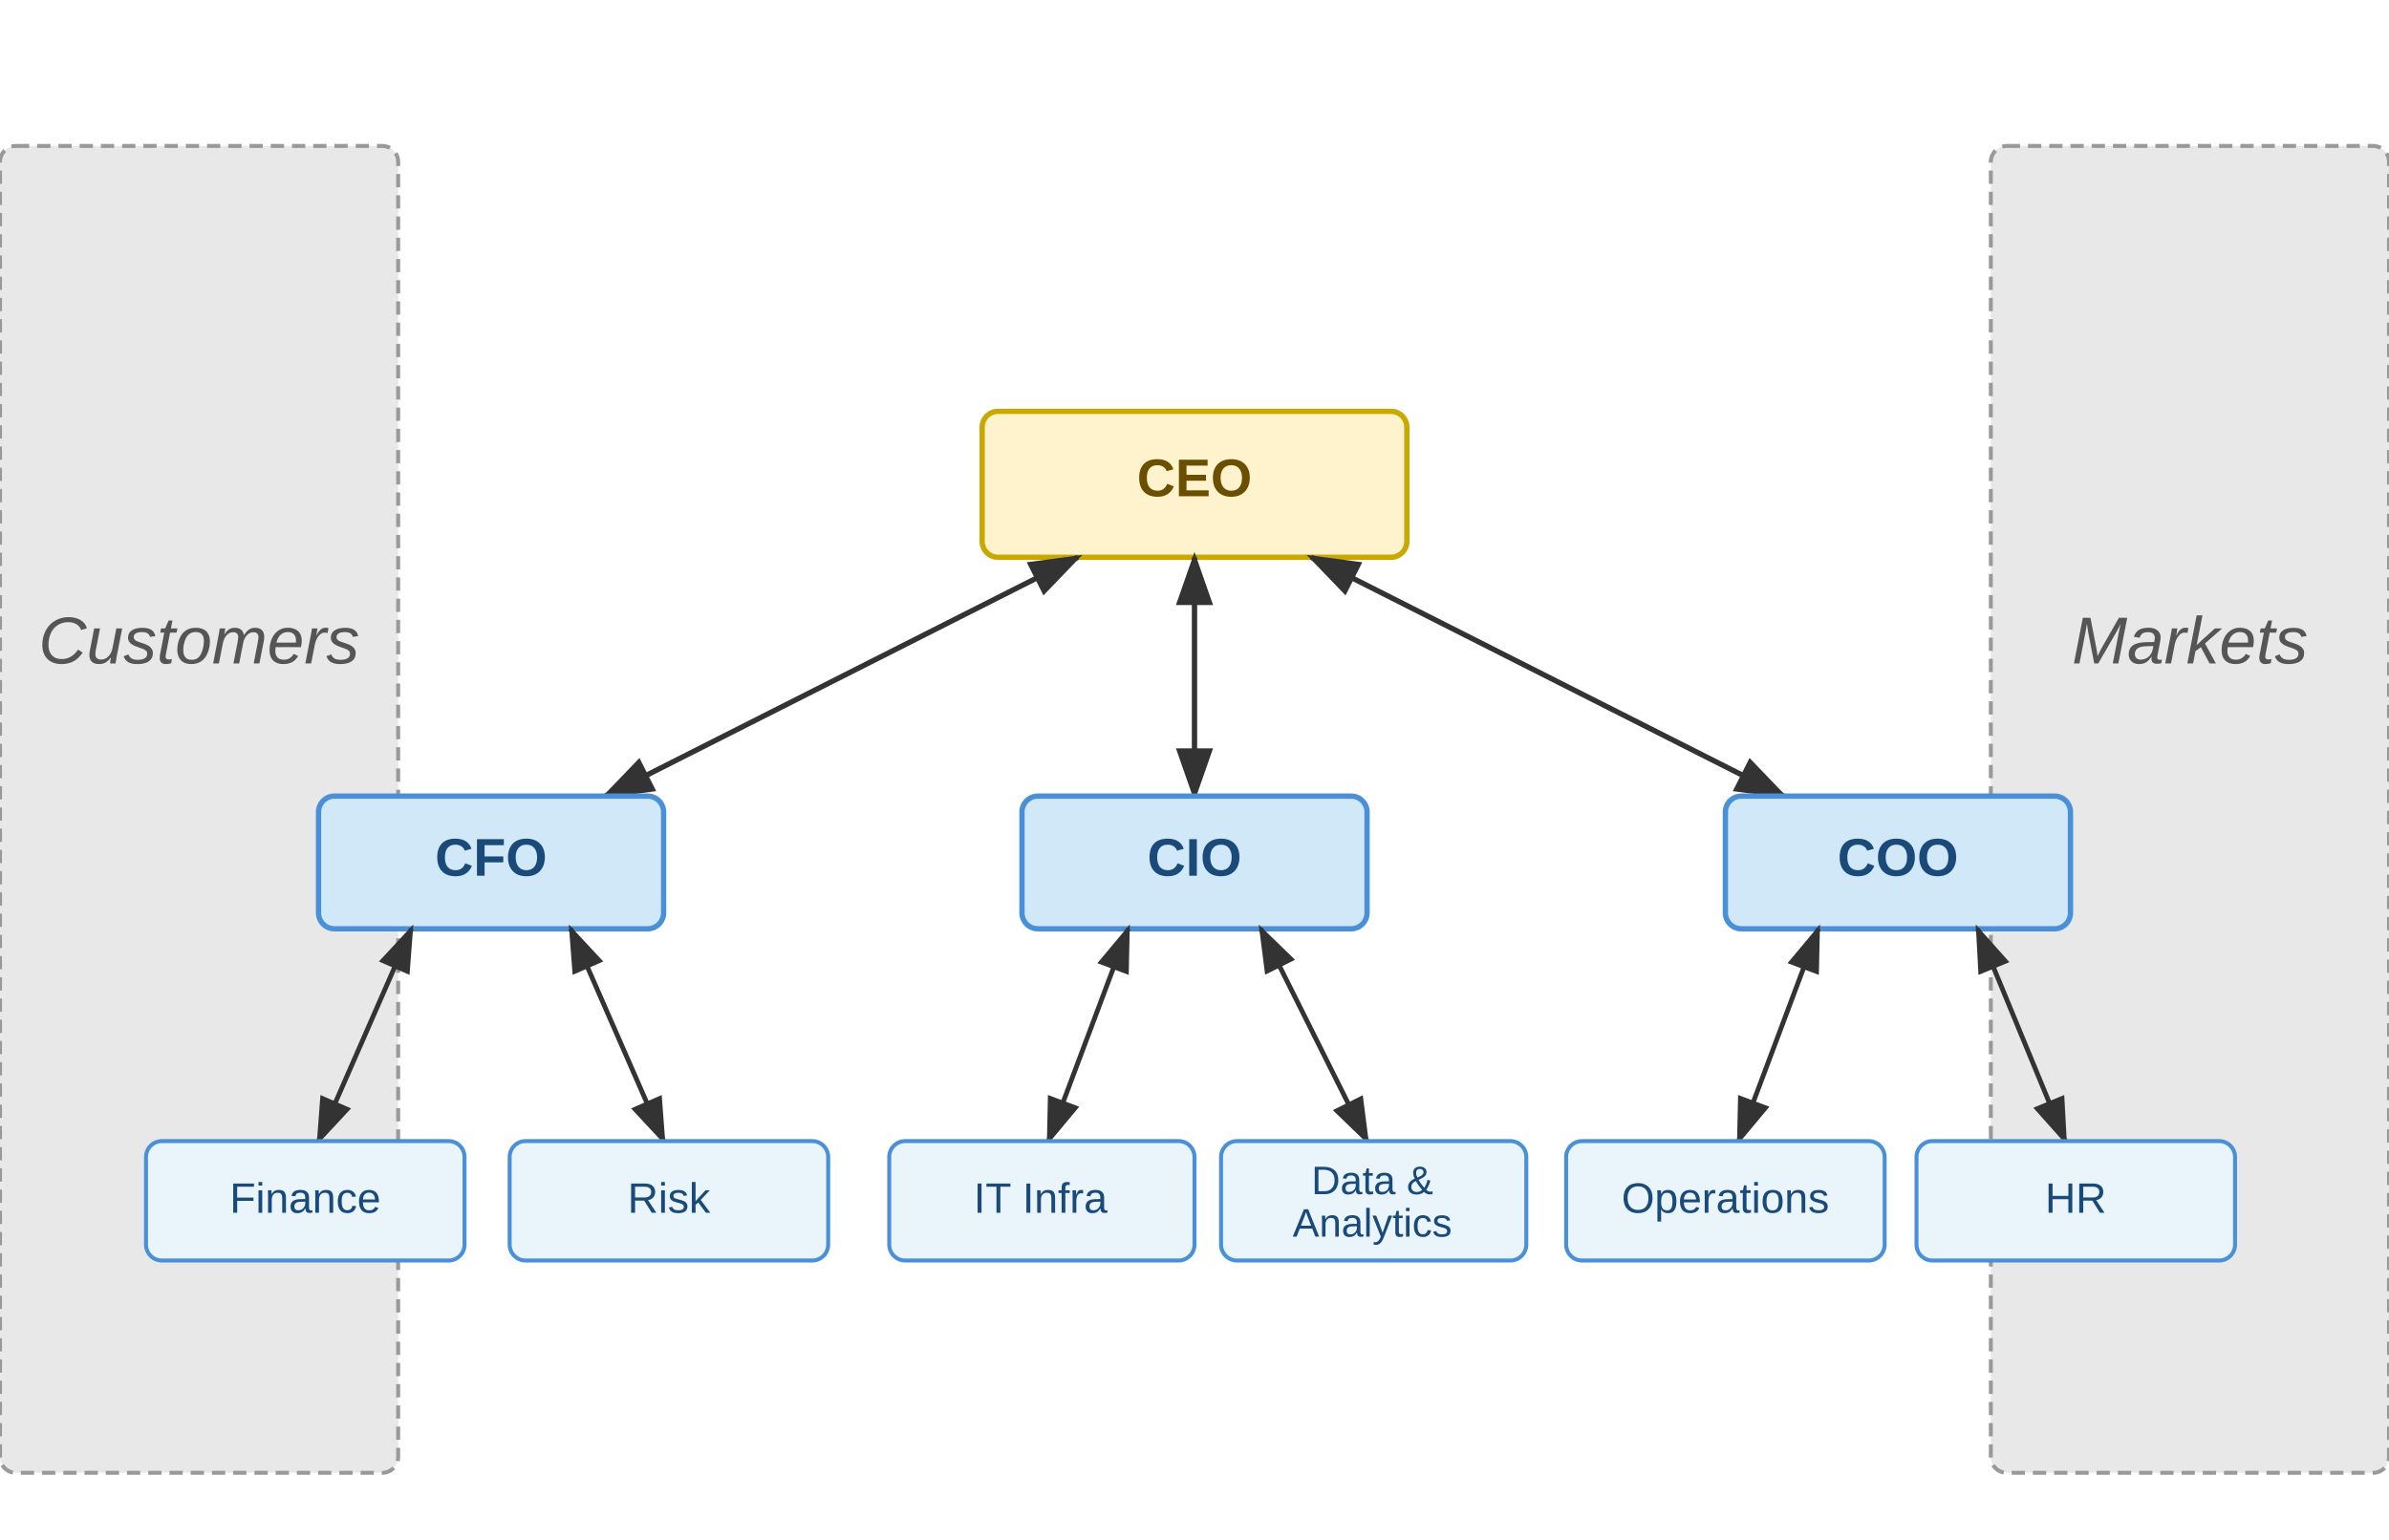
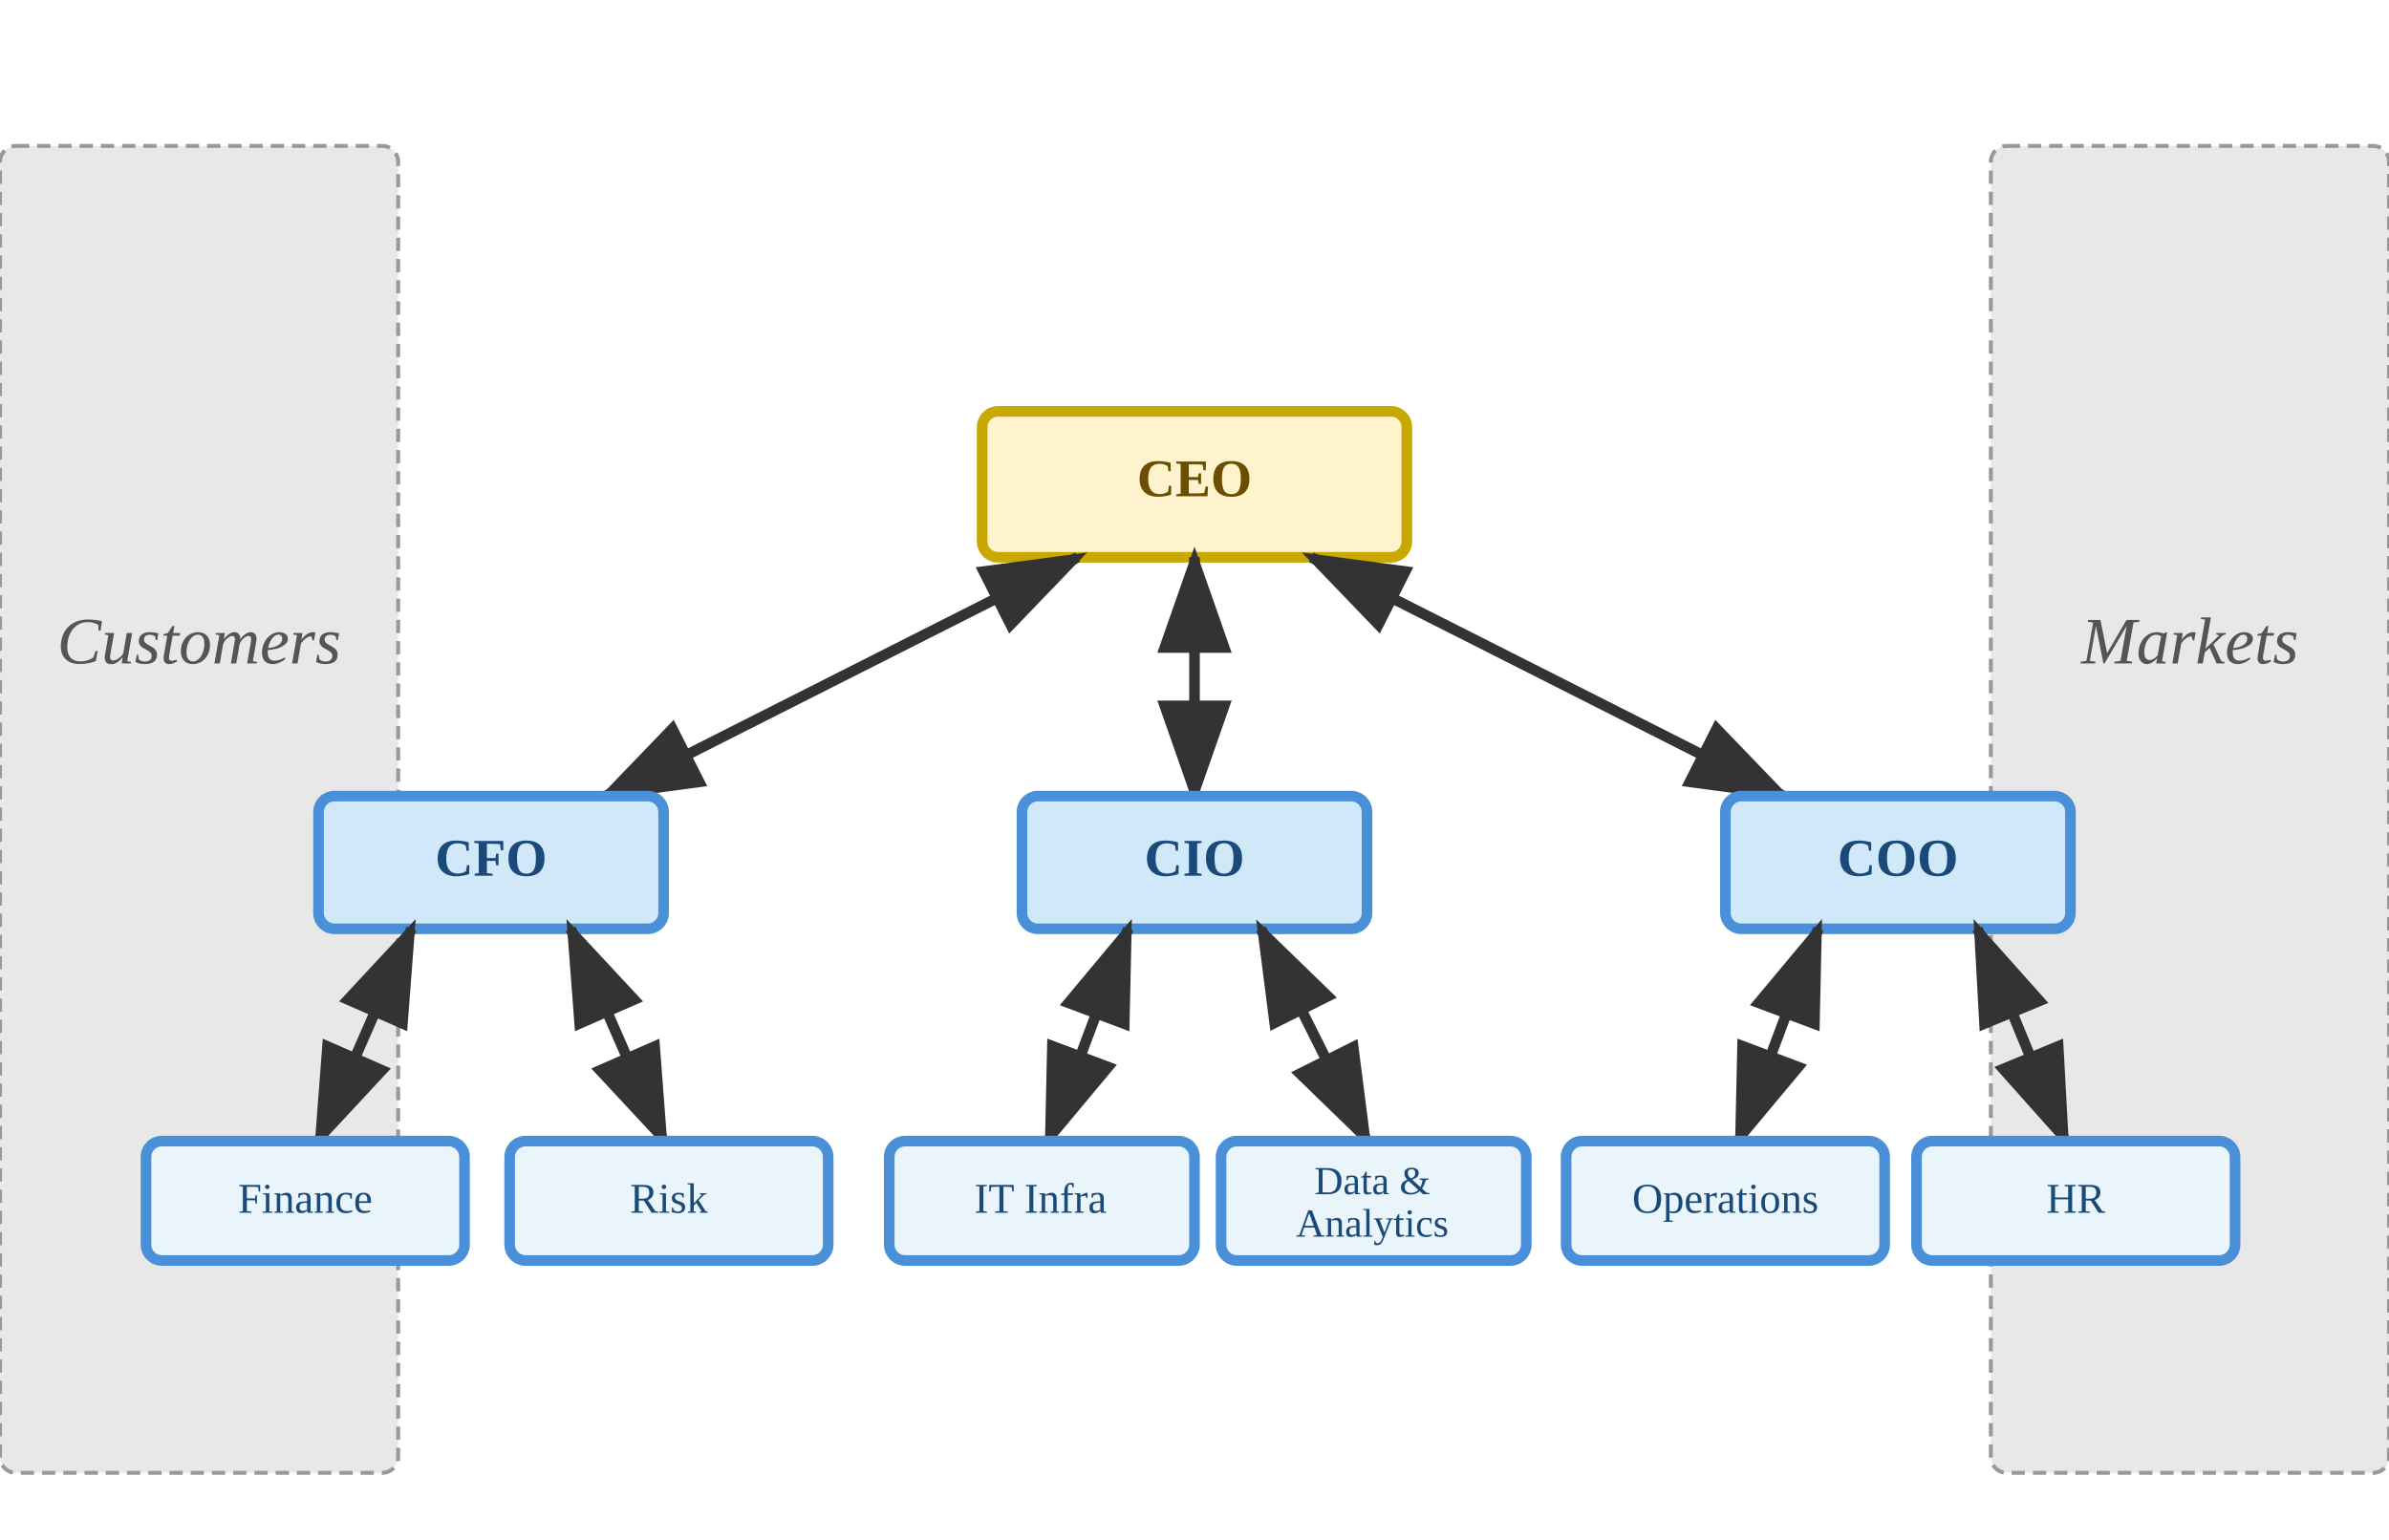
<svg xmlns="http://www.w3.org/2000/svg" viewBox="0 0 900 580">
  <defs>
    <marker id="arrowEnd" markerWidth="10" markerHeight="7" refX="9" refY="3.5" orient="auto">
      <polygon points="0 0, 10 3.5, 0 7" fill="#333" />
    </marker>
    <marker id="arrowStart" markerWidth="10" markerHeight="7" refX="1" refY="3.5" orient="auto">
      <polygon points="10 0, 0 3.5, 10 7" fill="#333" />
    </marker>
    <marker id="arrowDashedEnd" markerWidth="10" markerHeight="7" refX="9" refY="3.5" orient="auto">
      <polygon points="0 0, 10 3.5, 0 7" fill="#999" />
    </marker>
  </defs>
  <rect x="0" y="55" width="150" height="500" rx="6" fill="#e8e8e8" stroke="#999" stroke-width="1.5" stroke-dasharray="5,3" />
-   <text x="75" y="250" text-anchor="middle" font-family="Arial" font-size="25" fill="#555" font-style="italic">Customers</text>
+   <text x="75" y="250" text-anchor="middle" font-size="25" fill="#555" font-style="italic">Customers</text>
  <rect x="750" y="55" width="150" height="500" rx="6" fill="#e8e8e8" stroke="#999" stroke-width="1.5" stroke-dasharray="5,3" />
-   <text x="825" y="250" text-anchor="middle" font-family="Arial" font-size="25" fill="#555" font-style="italic">Markets</text>
-   <rect x="370" y="155" width="160" height="55" rx="6" fill="#fff3cd" stroke="#c9a800" stroke-width="2" />
-   <text x="450" y="187" text-anchor="middle" font-family="Arial" font-size="20" font-weight="bold" fill="#6b4f00">CEO</text>
-   <line x1="406" y1="210" x2="228" y2="300" stroke="#333" stroke-width="2" marker-end="url(#arrowEnd)" marker-start="url(#arrowStart)" />
-   <line x1="450" y1="210" x2="450" y2="300" stroke="#333" stroke-width="2" marker-end="url(#arrowEnd)" marker-start="url(#arrowStart)" />
-   <line x1="494" y1="210" x2="672" y2="300" stroke="#333" stroke-width="2" marker-end="url(#arrowEnd)" marker-start="url(#arrowStart)" />
-   <rect x="120" y="300" width="130" height="50" rx="6" fill="#d0e8f8" stroke="#4a90d9" stroke-width="2" />
-   <text x="185" y="330" text-anchor="middle" font-family="Arial" font-size="20" font-weight="bold" fill="#1a4a7a">CFO</text>
-   <rect x="385" y="300" width="130" height="50" rx="6" fill="#d0e8f8" stroke="#4a90d9" stroke-width="2" />
-   <text x="450" y="330" text-anchor="middle" font-family="Arial" font-size="20" font-weight="bold" fill="#1a4a7a">CIO</text>
-   <rect x="650" y="300" width="130" height="50" rx="6" fill="#d0e8f8" stroke="#4a90d9" stroke-width="2" />
-   <text x="715" y="330" text-anchor="middle" font-family="Arial" font-size="20" font-weight="bold" fill="#1a4a7a">COO</text>
-   <line x1="155" y1="350" x2="120" y2="430" stroke="#333" stroke-width="1.8" marker-end="url(#arrowEnd)" marker-start="url(#arrowStart)" />
-   <line x1="215" y1="350" x2="250" y2="430" stroke="#333" stroke-width="1.8" marker-end="url(#arrowEnd)" marker-start="url(#arrowStart)" />
-   <line x1="425" y1="350" x2="395" y2="430" stroke="#333" stroke-width="1.8" marker-end="url(#arrowEnd)" marker-start="url(#arrowStart)" />
-   <line x1="475" y1="350" x2="515" y2="430" stroke="#333" stroke-width="1.8" marker-end="url(#arrowEnd)" marker-start="url(#arrowStart)" />
-   <line x1="685" y1="350" x2="655" y2="430" stroke="#333" stroke-width="1.8" marker-end="url(#arrowEnd)" marker-start="url(#arrowStart)" />
-   <line x1="745" y1="350" x2="778" y2="430" stroke="#333" stroke-width="1.8" marker-end="url(#arrowEnd)" marker-start="url(#arrowStart)" />
-   <rect x="55" y="430" width="120" height="45" rx="6" fill="#eaf4fb" stroke="#4a90d9" stroke-width="1.5" />
-   <text x="115" y="457" text-anchor="middle" font-family="Arial" font-size="16" fill="#1a4a7a">Finance</text>
-   <rect x="192" y="430" width="120" height="45" rx="6" fill="#eaf4fb" stroke="#4a90d9" stroke-width="1.5" />
-   <text x="252" y="457" text-anchor="middle" font-family="Arial" font-size="16" fill="#1a4a7a">Risk</text>
-   <rect x="335" y="430" width="115" height="45" rx="6" fill="#eaf4fb" stroke="#4a90d9" stroke-width="1.5" />
-   <text x="392" y="457" text-anchor="middle" font-family="Arial" font-size="16" fill="#1a4a7a">IT Infra</text>
-   <rect x="460" y="430" width="115" height="45" rx="6" fill="#eaf4fb" stroke="#4a90d9" stroke-width="1.5" />
-   <text x="517" y="450" text-anchor="middle" font-family="Arial" font-size="15" fill="#1a4a7a">Data &amp;</text>
-   <text x="517" y="466" text-anchor="middle" font-family="Arial" font-size="15" fill="#1a4a7a">Analytics</text>
-   <rect x="590" y="430" width="120" height="45" rx="6" fill="#eaf4fb" stroke="#4a90d9" stroke-width="1.5" />
-   <text x="650" y="457" text-anchor="middle" font-family="Arial" font-size="16" fill="#1a4a7a">Operations</text>
-   <rect x="722" y="430" width="120" height="45" rx="6" fill="#eaf4fb" stroke="#4a90d9" stroke-width="1.5" />
-   <text x="782" y="457" text-anchor="middle" font-family="Arial" font-size="16" fill="#1a4a7a">HR</text>
+   <text x="825" y="250" text-anchor="middle" font-size="25" fill="#555" font-style="italic">Markets</text>
+   <rect x="370" y="155" width="160" height="55" rx="6" fill="#fff3cd" stroke="#c9a800" stroke-width="4" />
+   <text x="450" y="187" text-anchor="middle" font-size="20" font-weight="bold" fill="#6b4f00">CEO</text>
+   <line x1="406" y1="210" x2="228" y2="300" stroke="#333" stroke-width="4" marker-end="url(#arrowEnd)" marker-start="url(#arrowStart)" />
+   <line x1="450" y1="210" x2="450" y2="300" stroke="#333" stroke-width="4" marker-end="url(#arrowEnd)" marker-start="url(#arrowStart)" />
+   <line x1="494" y1="210" x2="672" y2="300" stroke="#333" stroke-width="4" marker-end="url(#arrowEnd)" marker-start="url(#arrowStart)" />
+   <rect x="120" y="300" width="130" height="50" rx="6" fill="#d0e8f8" stroke="#4a90d9" stroke-width="4" />
+   <text x="185" y="330" text-anchor="middle" font-size="20" font-weight="bold" fill="#1a4a7a">CFO</text>
+   <rect x="385" y="300" width="130" height="50" rx="6" fill="#d0e8f8" stroke="#4a90d9" stroke-width="4" />
+   <text x="450" y="330" text-anchor="middle" font-size="20" font-weight="bold" fill="#1a4a7a">CIO</text>
+   <rect x="650" y="300" width="130" height="50" rx="6" fill="#d0e8f8" stroke="#4a90d9" stroke-width="4" />
+   <text x="715" y="330" text-anchor="middle" font-size="20" font-weight="bold" fill="#1a4a7a">COO</text>
+   <line x1="155" y1="350" x2="120" y2="430" stroke="#333" stroke-width="4" marker-end="url(#arrowEnd)" marker-start="url(#arrowStart)" />
+   <line x1="215" y1="350" x2="250" y2="430" stroke="#333" stroke-width="4" marker-end="url(#arrowEnd)" marker-start="url(#arrowStart)" />
+   <line x1="425" y1="350" x2="395" y2="430" stroke="#333" stroke-width="4" marker-end="url(#arrowEnd)" marker-start="url(#arrowStart)" />
+   <line x1="475" y1="350" x2="515" y2="430" stroke="#333" stroke-width="4" marker-end="url(#arrowEnd)" marker-start="url(#arrowStart)" />
+   <line x1="685" y1="350" x2="655" y2="430" stroke="#333" stroke-width="4" marker-end="url(#arrowEnd)" marker-start="url(#arrowStart)" />
+   <line x1="745" y1="350" x2="778" y2="430" stroke="#333" stroke-width="4" marker-end="url(#arrowEnd)" marker-start="url(#arrowStart)" />
+   <rect x="55" y="430" width="120" height="45" rx="6" fill="#eaf4fb" stroke="#4a90d9" stroke-width="4" />
+   <text x="115" y="457" text-anchor="middle" font-size="16" fill="#1a4a7a">Finance</text>
+   <rect x="192" y="430" width="120" height="45" rx="6" fill="#eaf4fb" stroke="#4a90d9" stroke-width="4" />
+   <text x="252" y="457" text-anchor="middle" font-size="16" fill="#1a4a7a">Risk</text>
+   <rect x="335" y="430" width="115" height="45" rx="6" fill="#eaf4fb" stroke="#4a90d9" stroke-width="4" />
+   <text x="392" y="457" text-anchor="middle" font-size="16" fill="#1a4a7a">IT Infra</text>
+   <rect x="460" y="430" width="115" height="45" rx="6" fill="#eaf4fb" stroke="#4a90d9" stroke-width="4" />
+   <text x="517" y="450" text-anchor="middle" font-size="15" fill="#1a4a7a">Data &amp;</text>
+   <text x="517" y="466" text-anchor="middle" font-size="15" fill="#1a4a7a">Analytics</text>
+   <rect x="590" y="430" width="120" height="45" rx="6" fill="#eaf4fb" stroke="#4a90d9" stroke-width="4" />
+   <text x="650" y="457" text-anchor="middle" font-size="16" fill="#1a4a7a">Operations</text>
+   <rect x="722" y="430" width="120" height="45" rx="6" fill="#eaf4fb" stroke="#4a90d9" stroke-width="4" />
+   <text x="782" y="457" text-anchor="middle" font-size="16" fill="#1a4a7a">HR</text>
</svg>
